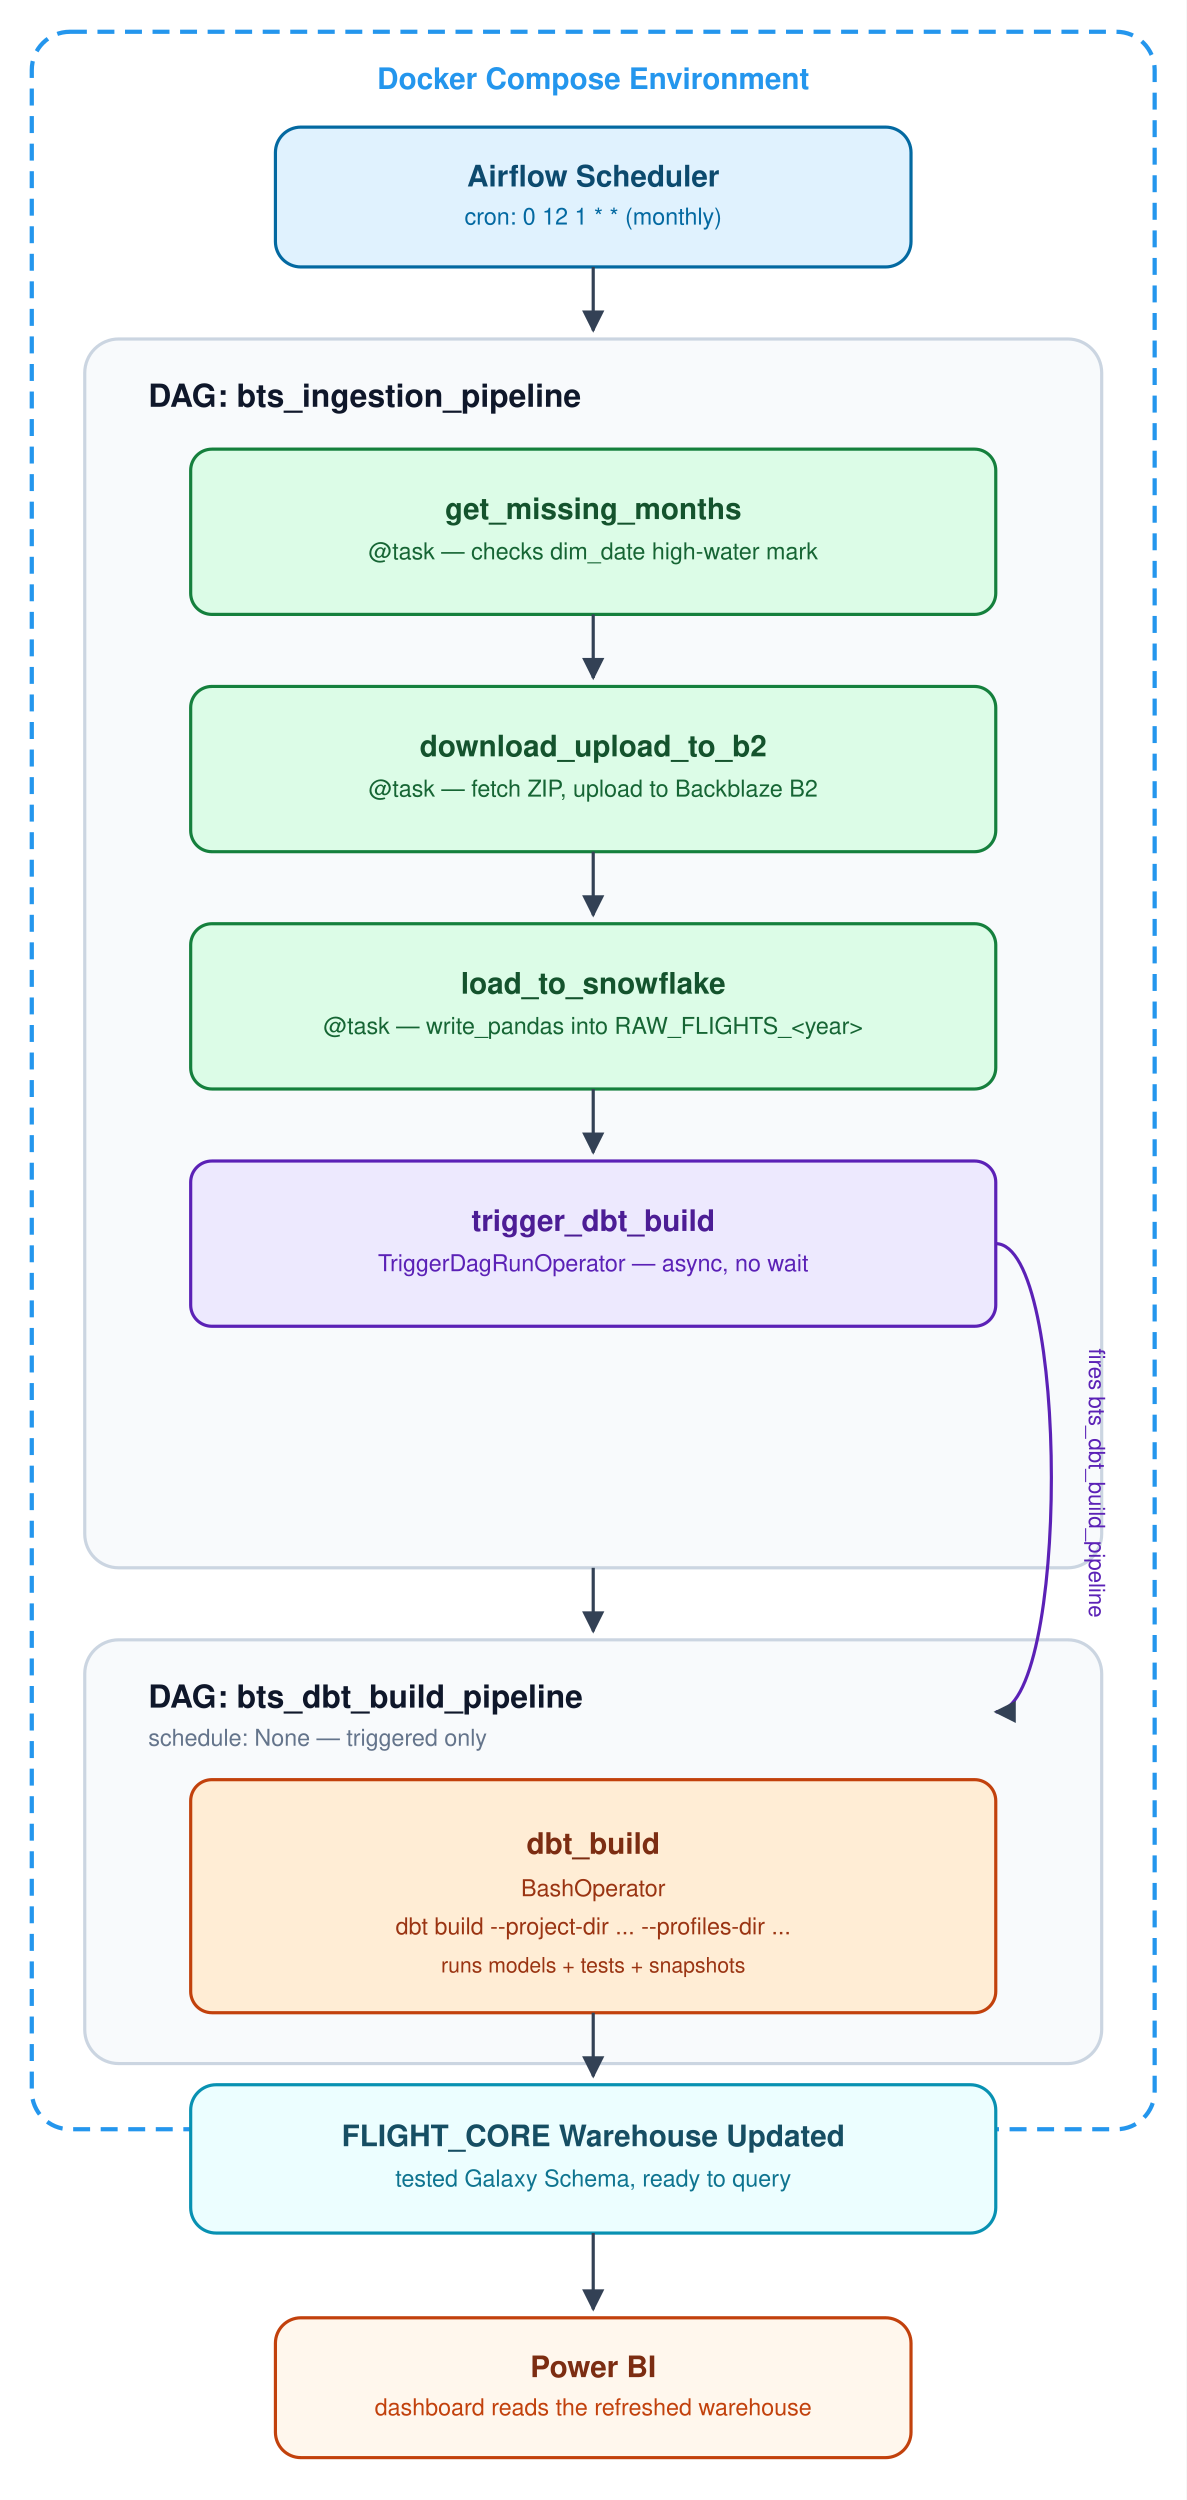
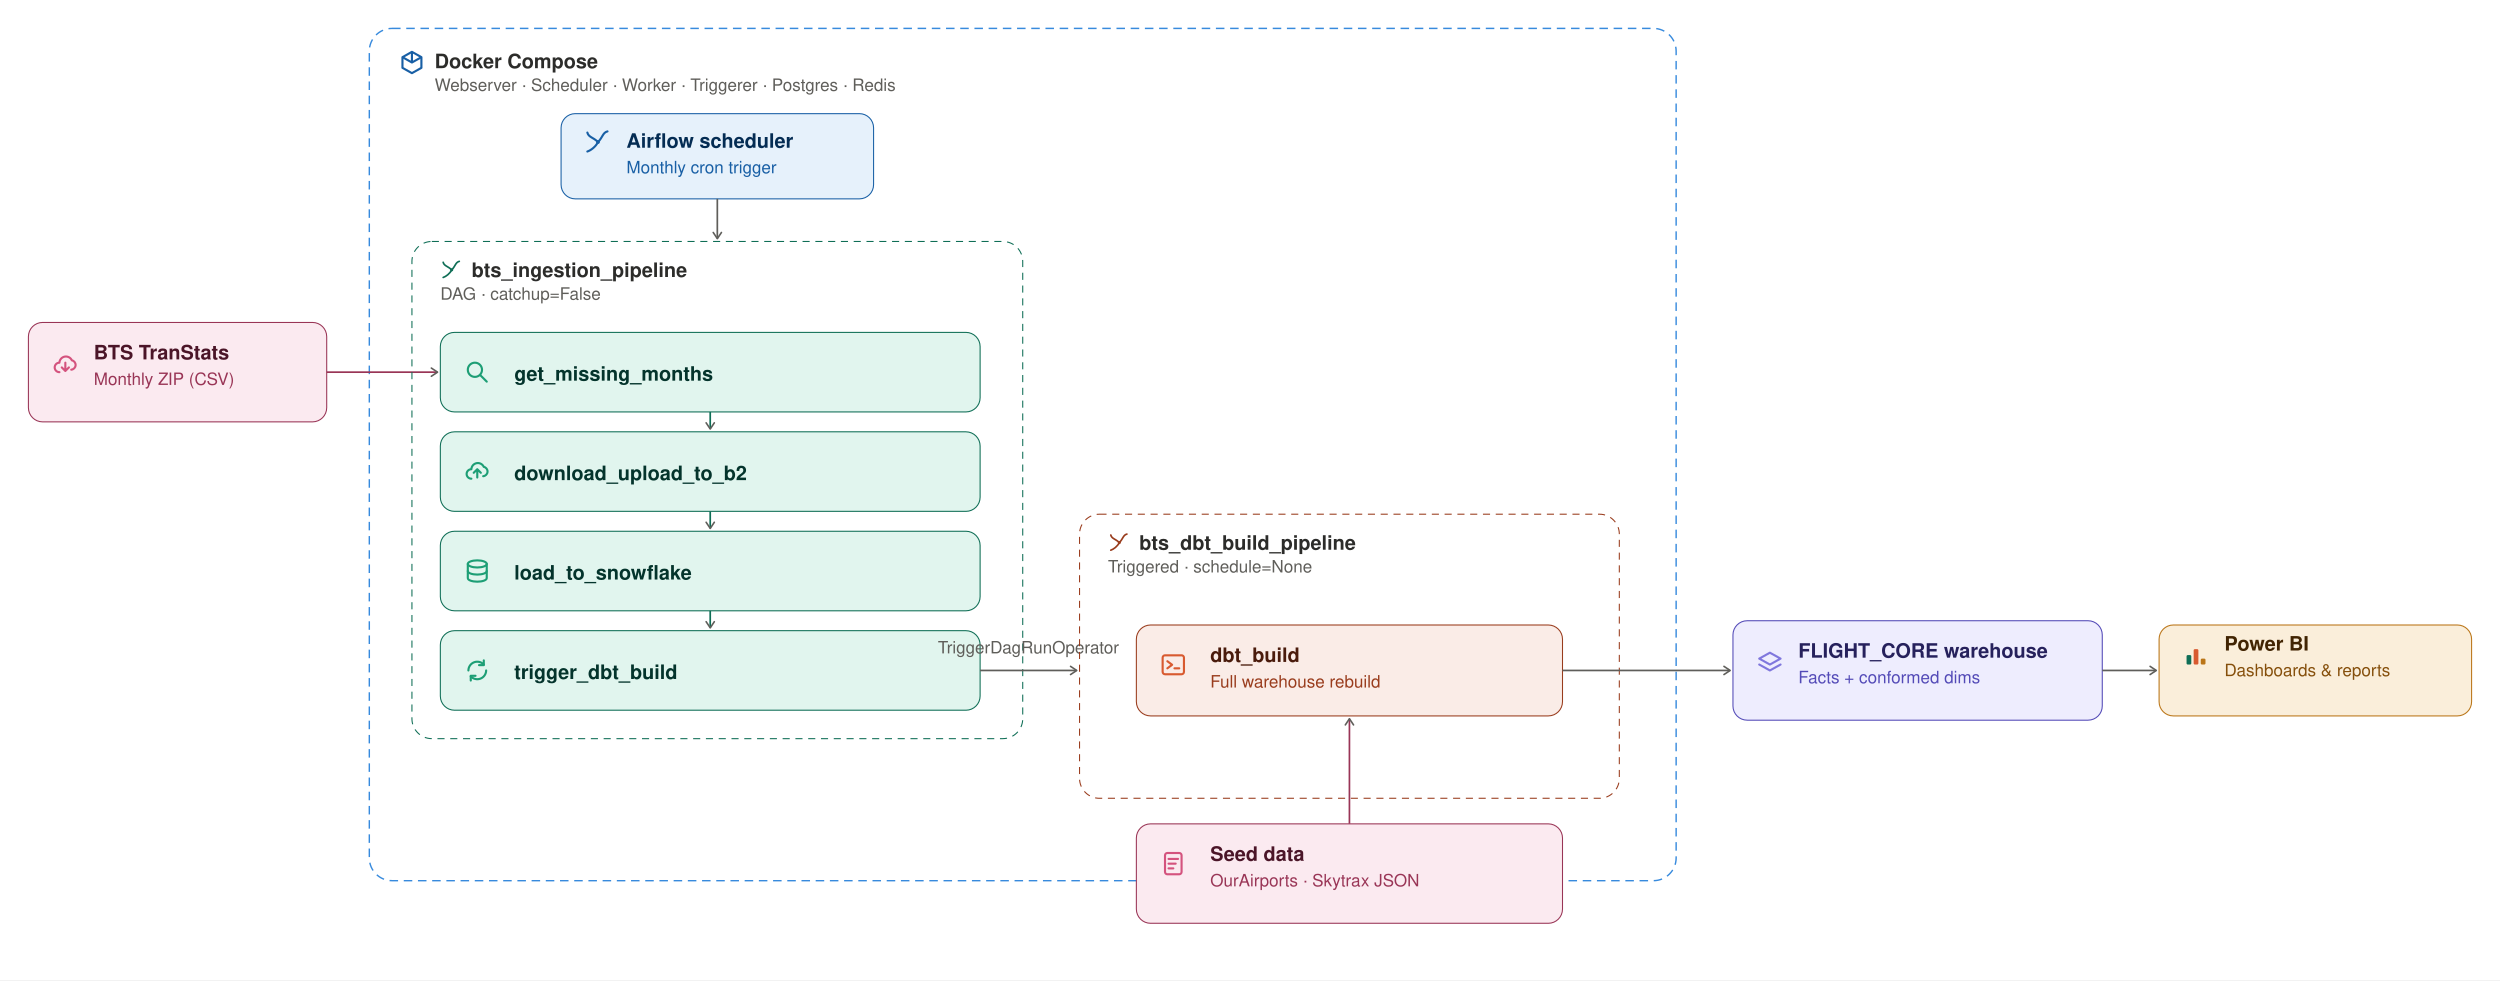
- <svg xmlns="http://www.w3.org/2000/svg" viewBox="0 0 560 1180" font-family="Segoe UI, Helvetica, Arial, sans-serif">
+ <svg xmlns="http://www.w3.org/2000/svg" width="1760" height="690" viewBox="0 0 1760 690" font-family="Segoe UI, Helvetica, Arial, sans-serif">
  <defs>
-     <marker id="arrow" viewBox="0 0 10 10" refX="9" refY="5" markerWidth="7" markerHeight="7" orient="auto-start-reverse">
-       <path d="M0,0 L10,5 L0,10 z" fill="#334155" />
+     <marker id="arrow" viewBox="0 0 10 10" refX="8" refY="5" markerWidth="6" markerHeight="6" orient="auto-start-reverse">
+       <path d="M2 1L8 5L2 9" fill="none" stroke="#5F5E5A" stroke-width="1.6" stroke-linecap="round" stroke-linejoin="round" />
    </marker>
+     <symbol id="i-airflow" viewBox="0 0 24 24">
+       <path d="M12 12C8 8 4 8 3 4" fill="none" stroke="currentColor" stroke-width="1.8" stroke-linecap="round" />
+       <path d="M12 12C16 8 16 4 20 3" fill="none" stroke="currentColor" stroke-width="1.8" stroke-linecap="round" />
+       <path d="M12 12C10 16 6 19 3 20" fill="none" stroke="currentColor" stroke-width="1.8" stroke-linecap="round" />
+       <circle cx="12" cy="12" r="1.6" fill="currentColor" />
+     </symbol>
+     <symbol id="i-container" viewBox="0 0 24 24">
+       <path d="M12 3l8 4.5v9L12 21l-8-4.5v-9L12 3z" fill="none" stroke="currentColor" stroke-width="1.8" stroke-linejoin="round" />
+       <path d="M12 3v9M4 7.5l8 4.5 8-4.5" fill="none" stroke="currentColor" stroke-width="1.8" stroke-linejoin="round" />
+     </symbol>
+     <symbol id="i-cloud-down" viewBox="0 0 24 24">
+       <path d="M7 18a4 4 0 010-8 5.5 5.5 0 0110.5-2 4 4 0 01-.5 7.9" fill="none" stroke="currentColor" stroke-width="1.8" stroke-linecap="round" stroke-linejoin="round" />
+       <path d="M12 10v7M9 14l3 3 3-3" fill="none" stroke="currentColor" stroke-width="1.8" stroke-linecap="round" stroke-linejoin="round" />
+     </symbol>
+     <symbol id="i-cloud-up" viewBox="0 0 24 24">
+       <path d="M7 18a4 4 0 010-8 5.5 5.5 0 0110.5-2 4 4 0 01-.5 7.9" fill="none" stroke="currentColor" stroke-width="1.8" stroke-linecap="round" stroke-linejoin="round" />
+       <path d="M12 17v-7M9 13l3-3 3 3" fill="none" stroke="currentColor" stroke-width="1.8" stroke-linecap="round" stroke-linejoin="round" />
+     </symbol>
+     <symbol id="i-search" viewBox="0 0 24 24">
+       <circle cx="10" cy="10" r="6" fill="none" stroke="currentColor" stroke-width="1.8" />
+       <path d="M14.5 14.5L20 20" fill="none" stroke="currentColor" stroke-width="1.8" stroke-linecap="round" />
+     </symbol>
+     <symbol id="i-database" viewBox="0 0 24 24">
+       <ellipse cx="12" cy="6" rx="8" ry="3" fill="none" stroke="currentColor" stroke-width="1.8" />
+       <path d="M4 6v6c0 1.7 3.6 3 8 3s8-1.3 8-3V6" fill="none" stroke="currentColor" stroke-width="1.8" stroke-linecap="round" />
+       <path d="M4 12v6c0 1.7 3.6 3 8 3s8-1.3 8-3v-6" fill="none" stroke="currentColor" stroke-width="1.8" stroke-linecap="round" />
+     </symbol>
+     <symbol id="i-refresh" viewBox="0 0 24 24">
+       <path d="M4.5 12a7.5 7.5 0 0113-5" fill="none" stroke="currentColor" stroke-width="1.8" stroke-linecap="round" />
+       <path d="M19.5 12a7.5 7.5 0 01-13 5" fill="none" stroke="currentColor" stroke-width="1.8" stroke-linecap="round" />
+       <path d="M17.5 3.5v4h-4M6.5 20.5v-4h4" fill="none" stroke="currentColor" stroke-width="1.8" stroke-linecap="round" stroke-linejoin="round" />
+     </symbol>
+     <symbol id="i-json" viewBox="0 0 24 24">
+       <rect x="5" y="3" width="14" height="18" rx="2" fill="none" stroke="currentColor" stroke-width="1.8" />
+       <path d="M8 8h8M8 12h6M8 16h4" stroke="currentColor" stroke-width="1.8" stroke-linecap="round" />
+     </symbol>
+     <symbol id="i-terminal" viewBox="0 0 24 24">
+       <rect x="3" y="4" width="18" height="16" rx="2" fill="none" stroke="currentColor" stroke-width="1.8" />
+       <path d="M7 9l4 3-4 3" fill="none" stroke="currentColor" stroke-width="1.8" stroke-linecap="round" stroke-linejoin="round" />
+       <path d="M13 15h4" stroke="currentColor" stroke-width="1.8" stroke-linecap="round" />
+     </symbol>
+     <symbol id="i-layers" viewBox="0 0 24 24">
+       <path d="M12 3l9 5-9 5-9-5 9-5z" fill="none" stroke="currentColor" stroke-width="1.8" stroke-linejoin="round" />
+       <path d="M3 13l9 5 9-5" fill="none" stroke="currentColor" stroke-width="1.8" stroke-linecap="round" stroke-linejoin="round" />
+     </symbol>
+     <symbol id="i-pbi-bars" viewBox="0 0 24 24">
+       <rect x="4" y="11" width="4" height="8" rx="1" fill="#0F6E56" />
+       <rect x="10" y="6" width="4" height="13" rx="1" fill="#D85A30" />
+       <rect x="16" y="14" width="4" height="5" rx="1" fill="#BA7517" />
+     </symbol>
  </defs>
-   <rect x="0" y="0" width="560" height="1180" fill="#ffffff" />
-   <rect x="15" y="15" width="530" height="990" rx="18" fill="none" stroke="#2496ED" stroke-width="2" stroke-dasharray="8,5" />
-   <text x="280" y="42" text-anchor="middle" font-size="14" font-weight="700" fill="#2496ED">Docker Compose Environment</text>
-   <rect x="130" y="60" width="300" height="66" rx="12" fill="#e0f2fe" stroke="#0369a1" stroke-width="1.5" />
-   <text x="280" y="88" text-anchor="middle" font-size="14" font-weight="700" fill="#0c4a6e">Airflow Scheduler</text>
-   <text x="280" y="106" text-anchor="middle" font-size="11" fill="#0369a1">cron: 0 12 1 * *  (monthly)</text>
-   <line x1="280" y1="126" x2="280" y2="156" stroke="#334155" stroke-width="1.5" marker-end="url(#arrow)" />
-   <rect x="40" y="160" width="480" height="580" rx="16" fill="#f8fafc" stroke="#cbd5e1" stroke-width="1.5" />
-   <text x="70" y="192" font-size="15" font-weight="700" fill="#0f172a">DAG: bts_ingestion_pipeline</text>
-   <rect x="90" y="212" width="380" height="78" rx="10" fill="#dcfce7" stroke="#15803d" stroke-width="1.5" />
-   <text x="280" y="245" text-anchor="middle" font-size="14" font-weight="700" fill="#14532d">get_missing_months</text>
-   <text x="280" y="264" text-anchor="middle" font-size="11" fill="#166534">@task — checks dim_date high-water mark</text>
-   <line x1="280" y1="290" x2="280" y2="320" stroke="#334155" stroke-width="1.5" marker-end="url(#arrow)" />
-   <rect x="90" y="324" width="380" height="78" rx="10" fill="#dcfce7" stroke="#15803d" stroke-width="1.5" />
-   <text x="280" y="357" text-anchor="middle" font-size="14" font-weight="700" fill="#14532d">download_upload_to_b2</text>
-   <text x="280" y="376" text-anchor="middle" font-size="11" fill="#166534">@task — fetch ZIP, upload to Backblaze B2</text>
-   <line x1="280" y1="402" x2="280" y2="432" stroke="#334155" stroke-width="1.5" marker-end="url(#arrow)" />
-   <rect x="90" y="436" width="380" height="78" rx="10" fill="#dcfce7" stroke="#15803d" stroke-width="1.5" />
-   <text x="280" y="469" text-anchor="middle" font-size="14" font-weight="700" fill="#14532d">load_to_snowflake</text>
-   <text x="280" y="488" text-anchor="middle" font-size="11" fill="#166534">@task — write_pandas into RAW_FLIGHTS_&lt;year&gt;</text>
-   <line x1="280" y1="514" x2="280" y2="544" stroke="#334155" stroke-width="1.5" marker-end="url(#arrow)" />
-   <rect x="90" y="548" width="380" height="78" rx="10" fill="#ede9fe" stroke="#5b21b6" stroke-width="1.5" />
-   <text x="280" y="581" text-anchor="middle" font-size="14" font-weight="700" fill="#4c1d95">trigger_dbt_build</text>
-   <text x="280" y="600" text-anchor="middle" font-size="11" fill="#5b21b6">TriggerDagRunOperator — async, no wait</text>
-   <line x1="280" y1="740" x2="280" y2="770" stroke="#334155" stroke-width="1.5" marker-end="url(#arrow)" />
-   <rect x="40" y="774" width="480" height="200" rx="16" fill="#f8fafc" stroke="#cbd5e1" stroke-width="1.5" />
-   <text x="70" y="806" font-size="15" font-weight="700" fill="#0f172a">DAG: bts_dbt_build_pipeline</text>
-   <text x="70" y="824" font-size="11" fill="#64748b">schedule: None — triggered only</text>
-   <rect x="90" y="840" width="380" height="110" rx="10" fill="#ffedd5" stroke="#c2410c" stroke-width="1.5" />
-   <text x="280" y="875" text-anchor="middle" font-size="14" font-weight="700" fill="#7c2d12">dbt_build</text>
-   <text x="280" y="895" text-anchor="middle" font-size="11" fill="#9a3412">BashOperator</text>
-   <text x="280" y="913" text-anchor="middle" font-size="11" fill="#9a3412">dbt build --project-dir ... --profiles-dir ...</text>
-   <text x="280" y="931" text-anchor="middle" font-size="10" fill="#9a3412">runs models + tests + snapshots</text>
-   <path d="M 470,587 C 505,587 505,808 470,808" fill="none" stroke="#5b21b6" stroke-width="1.5" marker-end="url(#arrow)" />
-   <text x="514" y="700" text-anchor="middle" font-size="10.5" fill="#5b21b6" transform="rotate(90,514,700)">fires bts_dbt_build_pipeline</text>
-   <line x1="280" y1="950" x2="280" y2="980" stroke="#334155" stroke-width="1.5" marker-end="url(#arrow)" />
-   <rect x="90" y="984" width="380" height="70" rx="12" fill="#ecfeff" stroke="#0891b2" stroke-width="1.5" />
-   <text x="280" y="1013" text-anchor="middle" font-size="14" font-weight="700" fill="#164e63">FLIGHT_CORE Warehouse Updated</text>
-   <text x="280" y="1032" text-anchor="middle" font-size="11" fill="#0e7490">tested Galaxy Schema, ready to query</text>
-   <line x1="280" y1="1054" x2="280" y2="1090" stroke="#334155" stroke-width="1.5" marker-end="url(#arrow)" />
-   <rect x="130" y="1094" width="300" height="66" rx="12" fill="#fff7ed" stroke="#c2410c" stroke-width="1.5" />
-   <text x="280" y="1122" text-anchor="middle" font-size="14" font-weight="700" fill="#7c2d12">Power BI</text>
-   <text x="280" y="1140" text-anchor="middle" font-size="11" fill="#c2410c">dashboard reads the refreshed warehouse</text>
+   <rect x="0" y="0" width="1760" height="690" fill="#FFFFFF" />
+   <rect x="260" y="20" width="920" height="600" rx="16" fill="none" stroke="#378ADD" stroke-width="1" stroke-dasharray="6 4" />
+   <use href="#i-container" x="280" y="34" width="20" height="20" style="color:#185FA5" />
+   <text x="306" y="48" font-size="14" font-weight="600" fill="#2C2C2A">Docker Compose</text>
+   <text x="306" y="64" font-size="12" fill="#5F5E5A">Webserver · Scheduler · Worker · Triggerer · Postgres · Redis</text>
+   <g>
+     <rect x="395" y="80" width="220" height="60" rx="10" fill="#E6F1FB" stroke="#185FA5" stroke-width="0.75" />
+     <use href="#i-airflow" x="411" y="90" width="20" height="20" style="color:#185FA5" />
+     <text x="441" y="104" font-size="14" font-weight="600" fill="#042C53">Airflow scheduler</text>
+     <text x="441" y="122" font-size="12" fill="#185FA5">Monthly cron trigger</text>
+   </g>
+   <line x1="505" y1="140" x2="505" y2="168" stroke="#5F5E5A" stroke-width="1.2" marker-end="url(#arrow)" />
+   <g>
+     <rect x="20" y="227" width="210" height="70" rx="10" fill="#FBEAF0" stroke="#993556" stroke-width="0.75" />
+     <use href="#i-cloud-down" x="36" y="247" width="20" height="20" style="color:#D4537E" />
+     <text x="66" y="253" font-size="14" font-weight="600" fill="#4B1528">BTS TranStats</text>
+     <text x="66" y="271" font-size="12" fill="#993556">Monthly ZIP (CSV)</text>
+   </g>
+   <line x1="230" y1="262" x2="308" y2="262" stroke="#993556" stroke-width="1.2" marker-end="url(#arrow)" />
+   <rect x="290" y="170" width="430" height="350" rx="14" fill="none" stroke="#0F6E56" stroke-width="0.75" stroke-dasharray="5 4" />
+   <use href="#i-airflow" x="310" y="182" width="16" height="16" style="color:#0F6E56" />
+   <text x="332" y="195" font-size="14" font-weight="600" fill="#2C2C2A">bts_ingestion_pipeline</text>
+   <text x="310" y="211" font-size="12" fill="#5F5E5A">DAG · catchup=False</text>
+   <g>
+     <rect x="310" y="234" width="380" height="56" rx="10" fill="#E1F5EE" stroke="#0F6E56" stroke-width="0.75" />
+     <use href="#i-search" x="326" y="252" width="20" height="20" style="color:#1D9E75" />
+     <text x="362" y="268" font-size="14" font-weight="600" fill="#04342C">get_missing_months</text>
+   </g>
+   <line x1="500" y1="290" x2="500" y2="302" stroke="#0F6E56" stroke-width="1.2" marker-end="url(#arrow)" />
+   <g>
+     <rect x="310" y="304" width="380" height="56" rx="10" fill="#E1F5EE" stroke="#0F6E56" stroke-width="0.75" />
+     <use href="#i-cloud-up" x="326" y="322" width="20" height="20" style="color:#1D9E75" />
+     <text x="362" y="338" font-size="14" font-weight="600" fill="#04342C">download_upload_to_b2</text>
+   </g>
+   <line x1="500" y1="360" x2="500" y2="372" stroke="#0F6E56" stroke-width="1.2" marker-end="url(#arrow)" />
+   <g>
+     <rect x="310" y="374" width="380" height="56" rx="10" fill="#E1F5EE" stroke="#0F6E56" stroke-width="0.75" />
+     <use href="#i-database" x="326" y="392" width="20" height="20" style="color:#1D9E75" />
+     <text x="362" y="408" font-size="14" font-weight="600" fill="#04342C">load_to_snowflake</text>
+   </g>
+   <line x1="500" y1="430" x2="500" y2="442" stroke="#0F6E56" stroke-width="1.2" marker-end="url(#arrow)" />
+   <g>
+     <rect x="310" y="444" width="380" height="56" rx="10" fill="#E1F5EE" stroke="#0F6E56" stroke-width="0.75" />
+     <use href="#i-refresh" x="326" y="462" width="20" height="20" style="color:#1D9E75" />
+     <text x="362" y="478" font-size="14" font-weight="600" fill="#04342C">trigger_dbt_build</text>
+   </g>
+   <line x1="690" y1="472" x2="758" y2="472" stroke="#5F5E5A" stroke-width="1.2" marker-end="url(#arrow)" />
+   <text x="724" y="460" text-anchor="middle" font-size="12" fill="#5F5E5A">TriggerDagRunOperator</text>
+   <rect x="760" y="362" width="380" height="200" rx="14" fill="none" stroke="#993C1D" stroke-width="0.75" stroke-dasharray="5 4" />
+   <use href="#i-airflow" x="780" y="374" width="16" height="16" style="color:#993C1D" />
+   <text x="802" y="387" font-size="14" font-weight="600" fill="#2C2C2A">bts_dbt_build_pipeline</text>
+   <text x="780" y="403" font-size="12" fill="#5F5E5A">Triggered · schedule=None</text>
+   <g>
+     <rect x="800" y="440" width="300" height="64" rx="10" fill="#FAECE7" stroke="#993C1D" stroke-width="0.75" />
+     <use href="#i-terminal" x="816" y="458" width="20" height="20" style="color:#D85A30" />
+     <text x="852" y="466" font-size="14" font-weight="600" fill="#4A1B0C">dbt_build</text>
+     <text x="852" y="484" font-size="12" fill="#993C1D">Full warehouse rebuild</text>
+   </g>
+   <line x1="950" y1="580" x2="950" y2="506" stroke="#993556" stroke-width="1.2" marker-end="url(#arrow)" />
+   <g>
+     <rect x="800" y="580" width="300" height="70" rx="10" fill="#FBEAF0" stroke="#993556" stroke-width="0.75" />
+     <use href="#i-json" x="816" y="598" width="20" height="20" style="color:#D4537E" />
+     <text x="852" y="606" font-size="14" font-weight="600" fill="#4B1528">Seed data</text>
+     <text x="852" y="624" font-size="12" fill="#993556">OurAirports · Skytrax JSON</text>
+   </g>
+   <line x1="1100" y1="472" x2="1218" y2="472" stroke="#5F5E5A" stroke-width="1.2" marker-end="url(#arrow)" />
+   <g>
+     <rect x="1220" y="437" width="260" height="70" rx="10" fill="#EEEDFE" stroke="#534AB7" stroke-width="0.75" />
+     <use href="#i-layers" x="1236" y="457" width="20" height="20" style="color:#7F77DD" />
+     <text x="1266" y="463" font-size="14" font-weight="600" fill="#26215C">FLIGHT_CORE warehouse</text>
+     <text x="1266" y="481" font-size="12" fill="#534AB7">Facts + conformed dims</text>
+   </g>
+   <line x1="1480" y1="472" x2="1518" y2="472" stroke="#5F5E5A" stroke-width="1.2" marker-end="url(#arrow)" />
+   <g>
+     <rect x="1520" y="440" width="220" height="64" rx="10" fill="#FAEEDA" stroke="#BA7517" stroke-width="0.75" />
+     <use href="#i-pbi-bars" x="1536" y="452" width="20" height="20" />
+     <text x="1566" y="458" font-size="14" font-weight="600" fill="#412402">Power BI</text>
+     <text x="1566" y="476" font-size="12" fill="#854F0B">Dashboards &amp; reports</text>
+   </g>
</svg>
